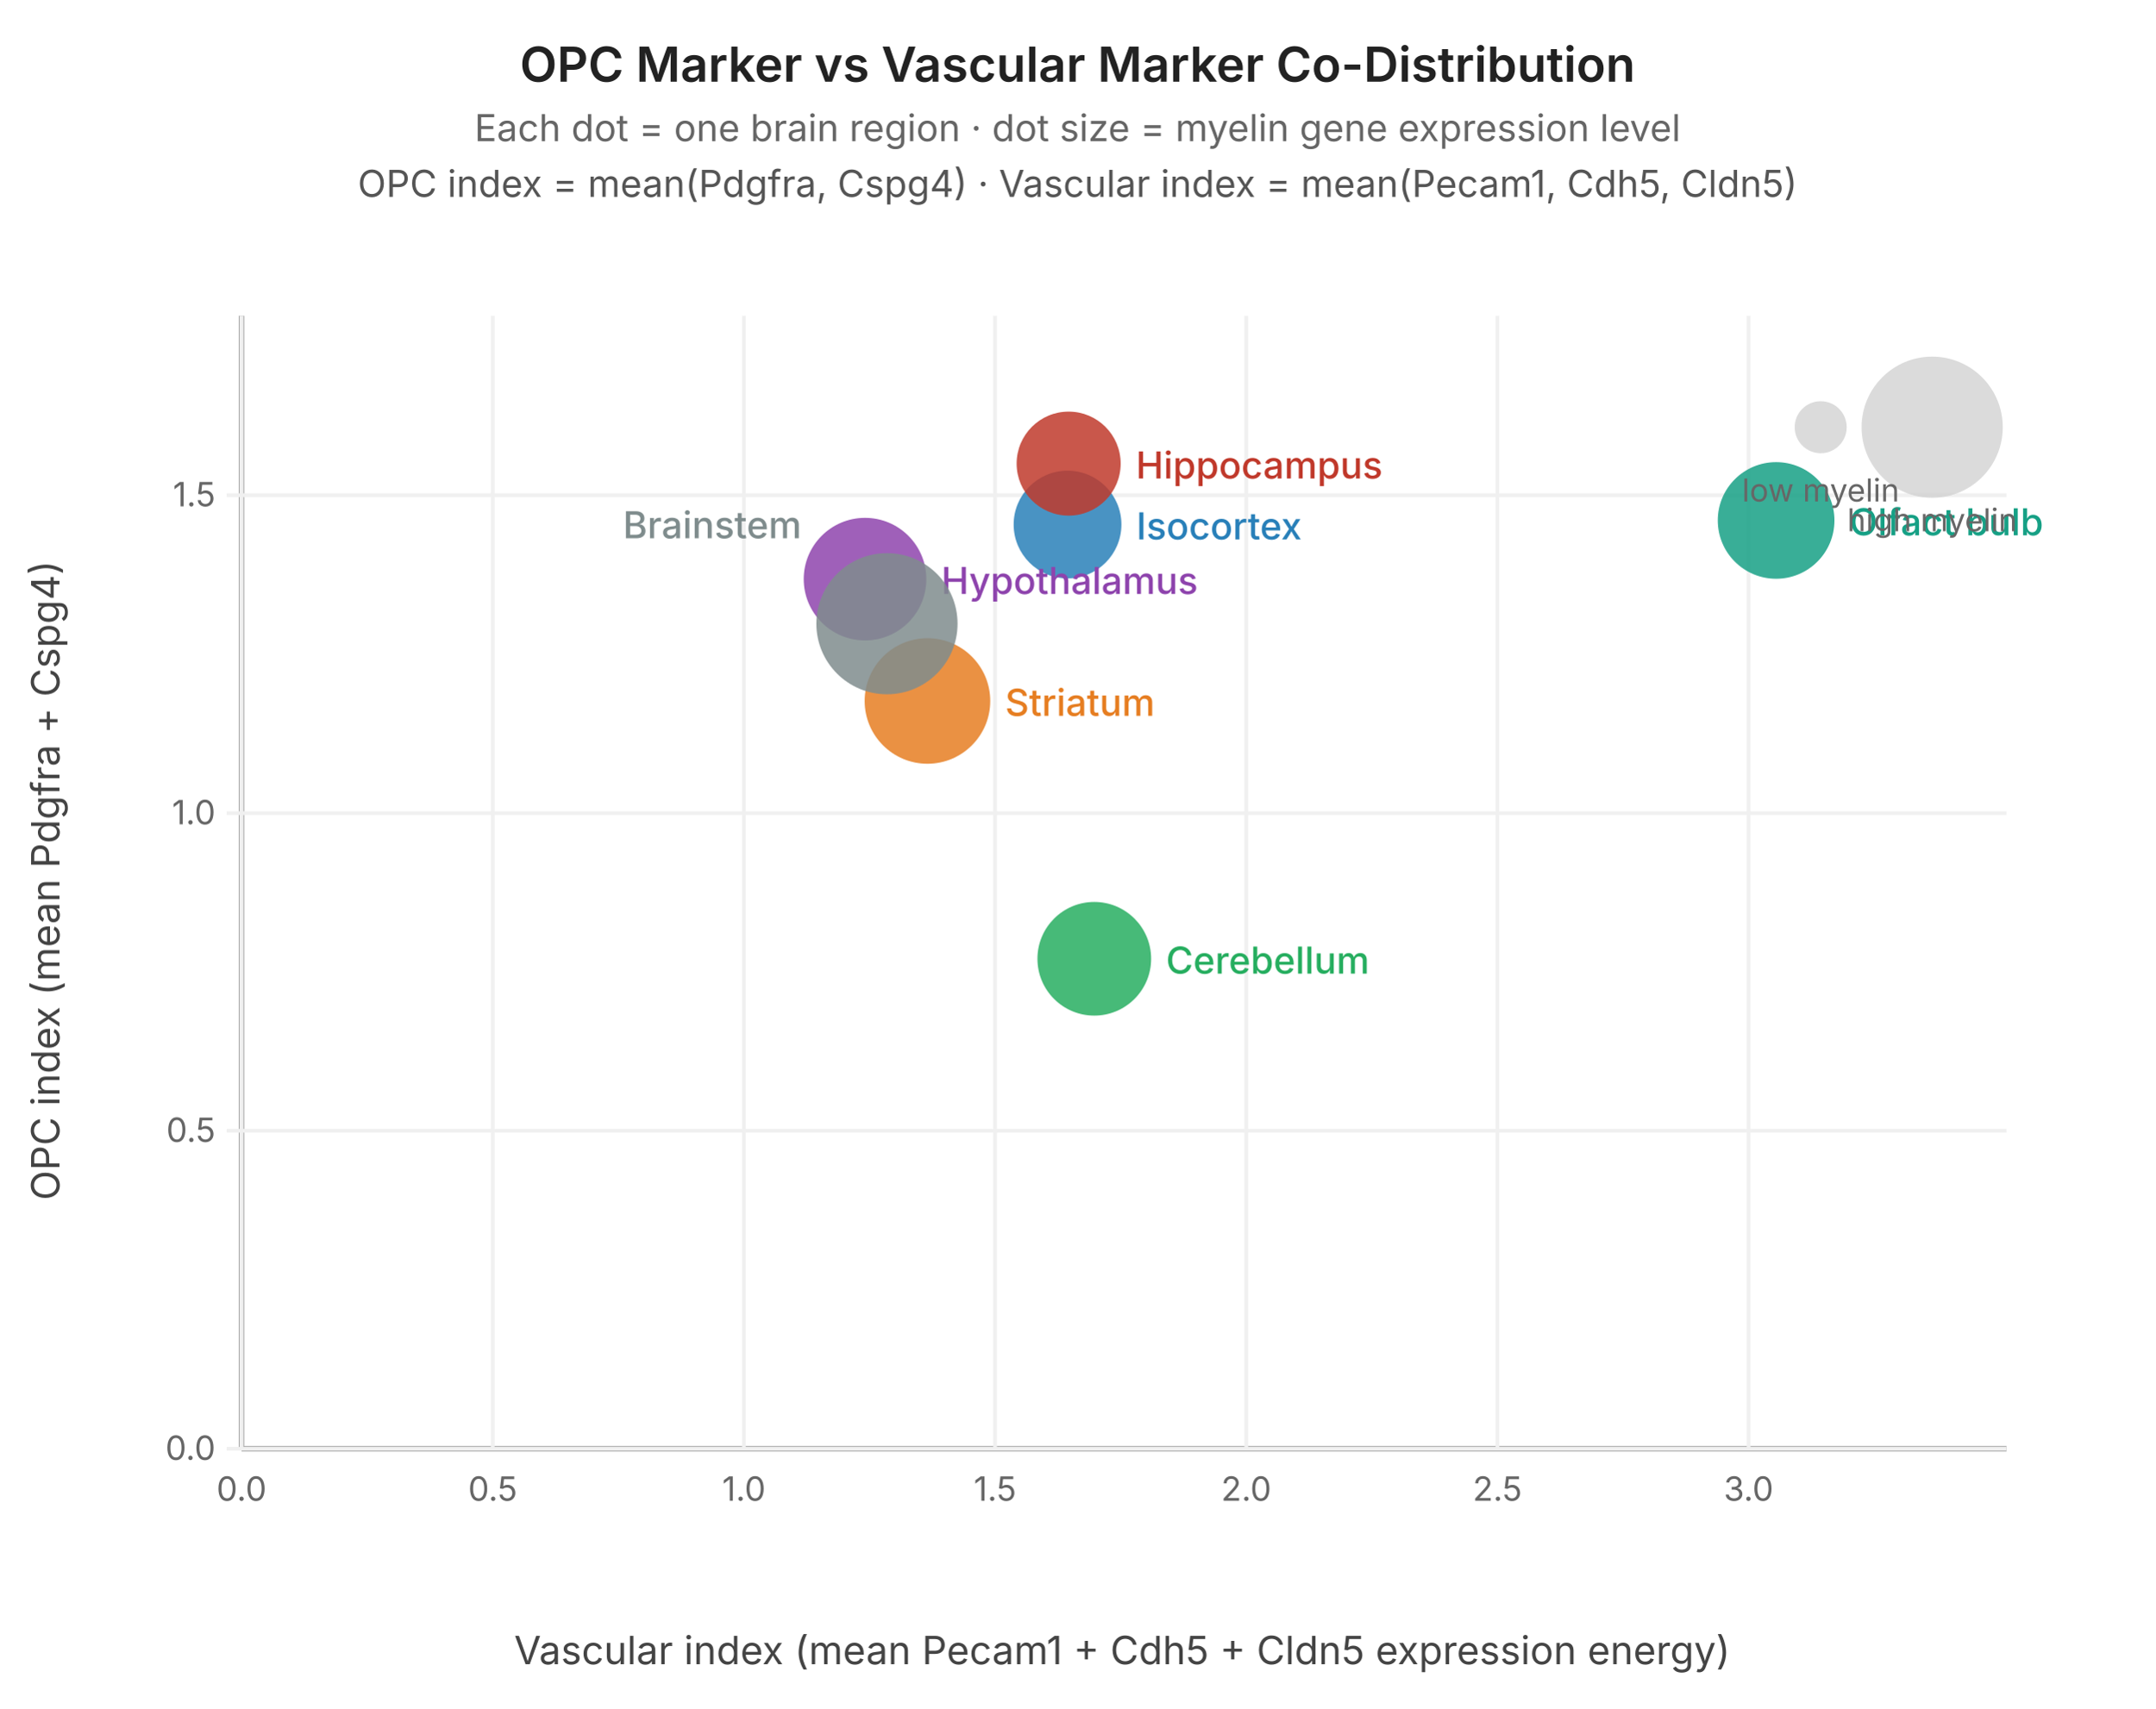
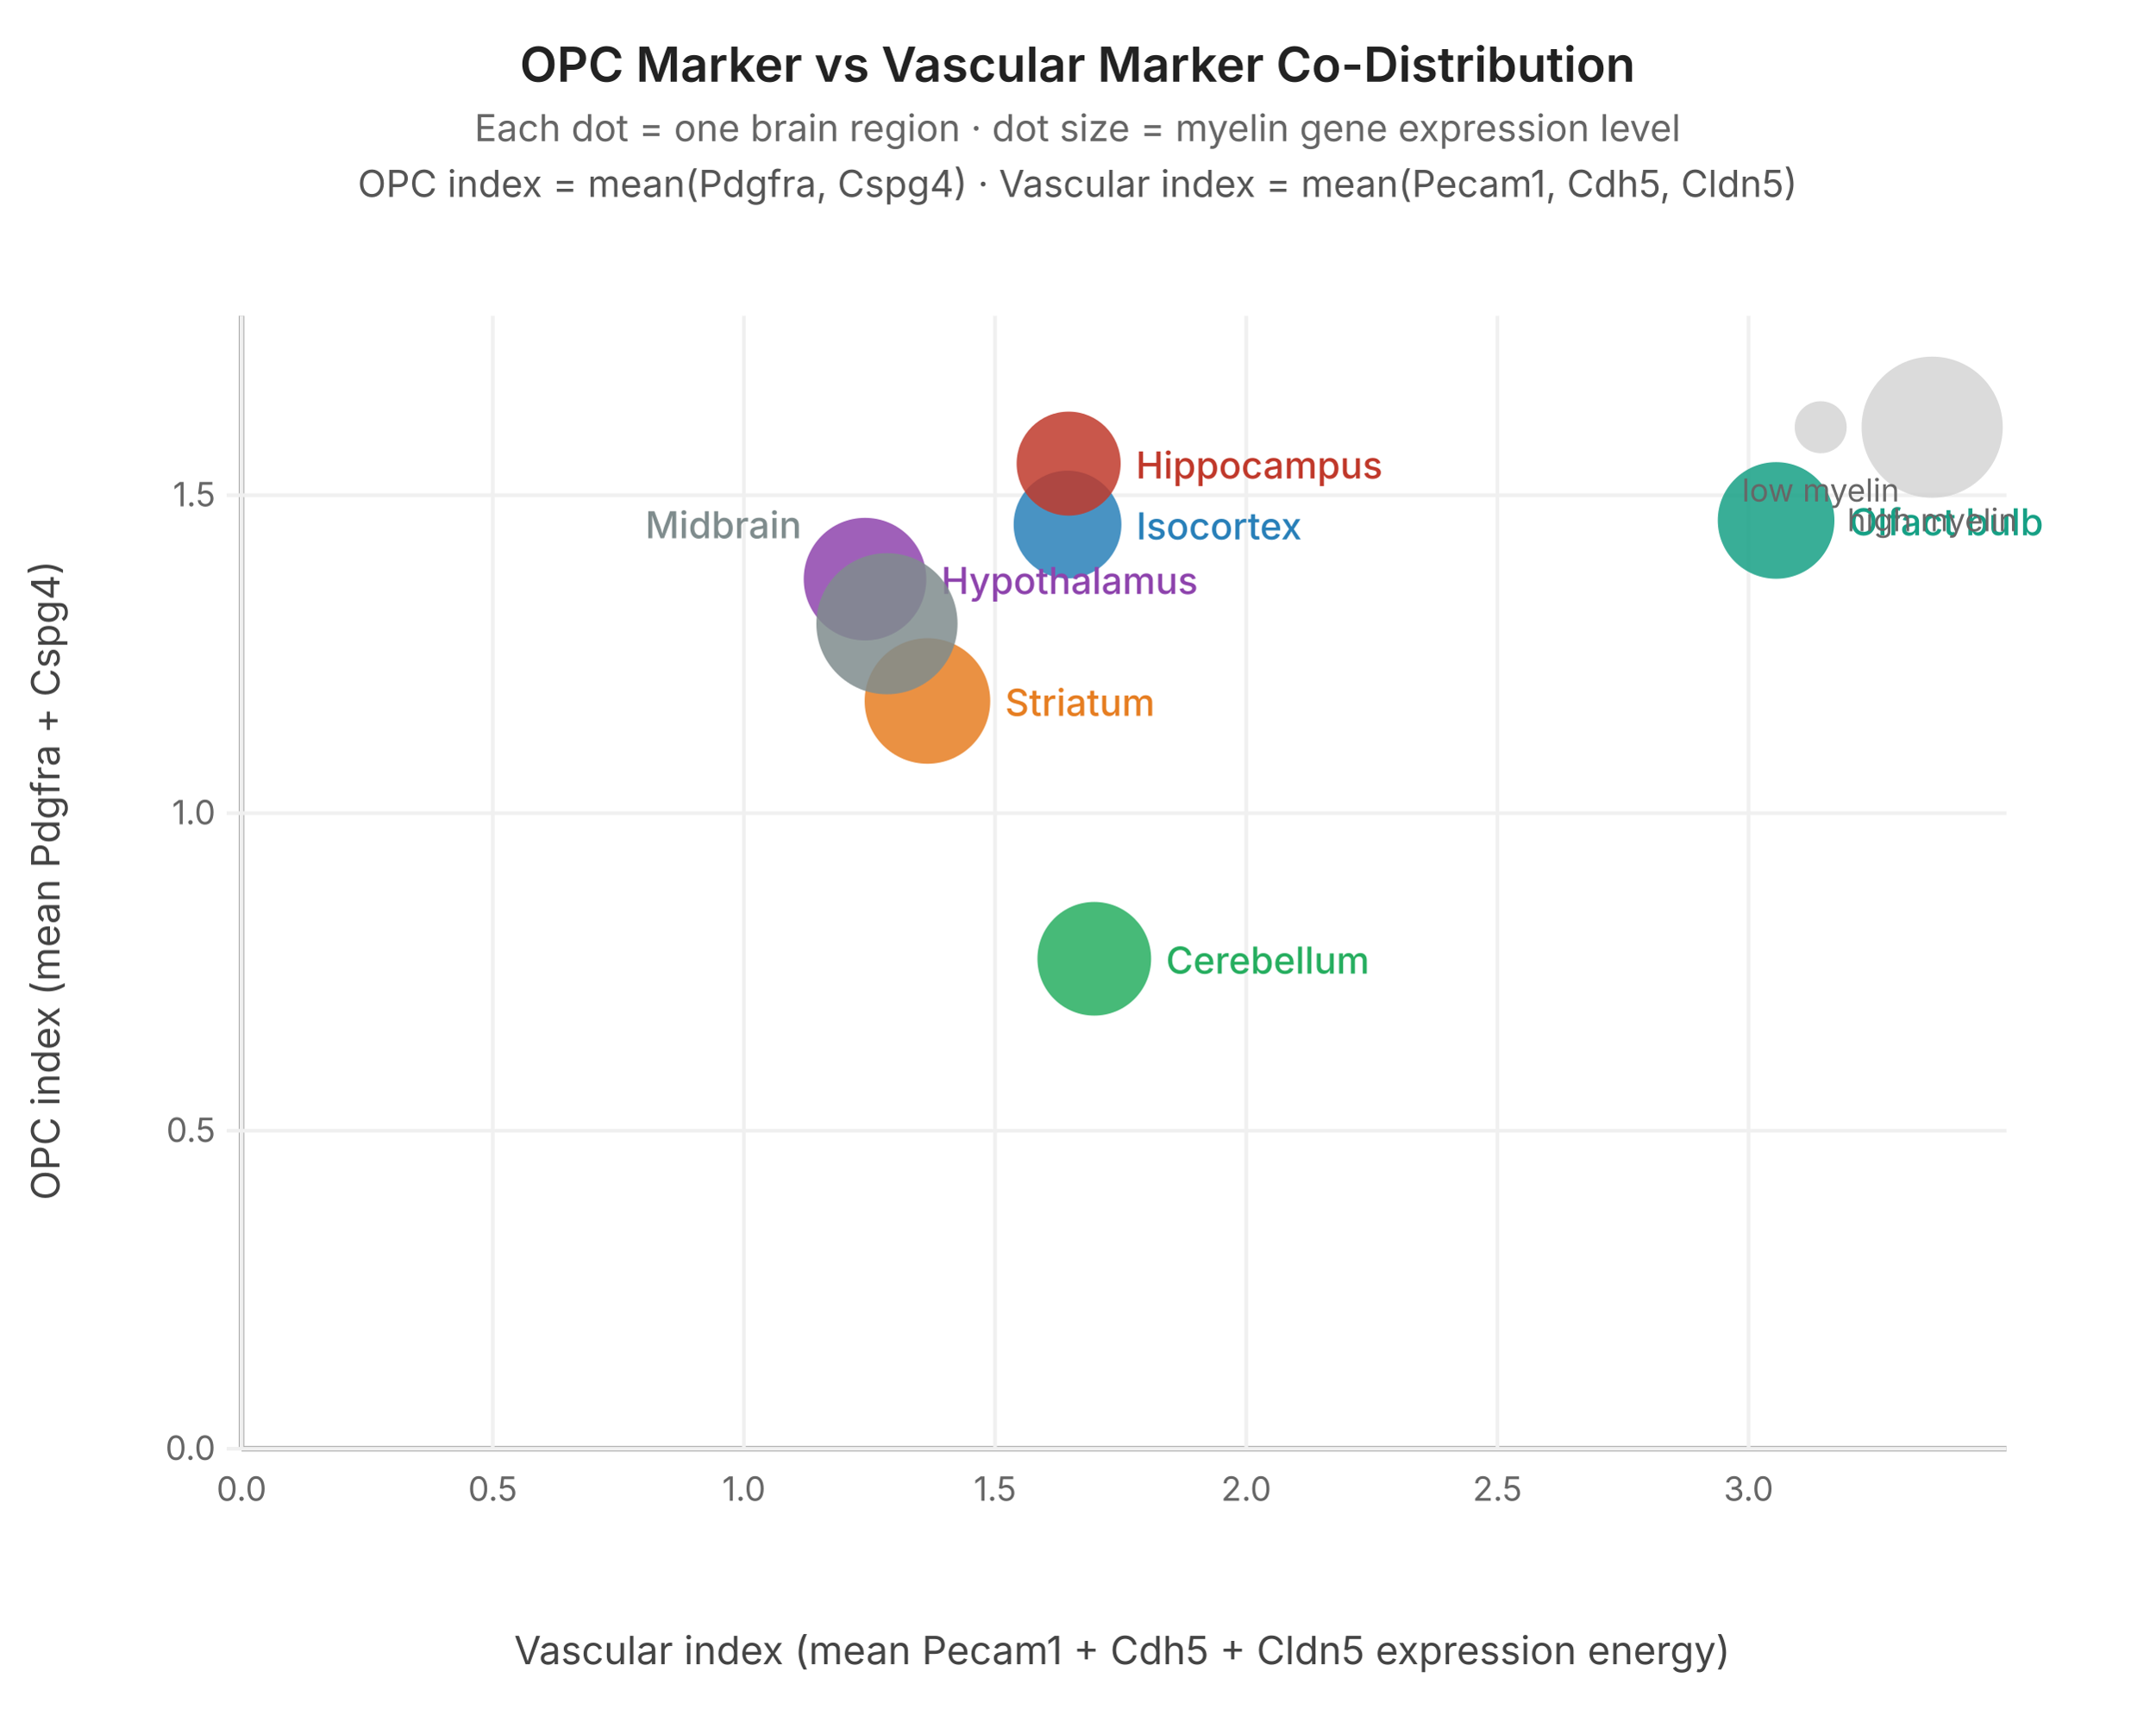
<svg xmlns="http://www.w3.org/2000/svg" viewBox="0 0 580 460" style="font-family:-apple-system,system-ui,sans-serif;background:white;">
  <text x="290" y="22" text-anchor="middle" font-size="13" font-weight="600" fill="#222">
    OPC Marker vs Vascular Marker Co-Distribution
  </text>
  <text x="290" y="38" text-anchor="middle" font-size="10" fill="#666">
    Each dot = one brain region · dot size = myelin gene expression level
  </text>
  <text x="290" y="53" text-anchor="middle" font-size="10" fill="#555">
    OPC index = mean(Pdgfra, Cspg4) · Vascular index = mean(Pecam1, Cdh5, Cldn5)
  </text>
  <line x1="65" y1="85" x2="65" y2="390" stroke="#aaa" stroke-width="1.5" />
  <line x1="65" y1="390" x2="540" y2="390" stroke="#aaa" stroke-width="1.5" />
  <line x1="61" y1="390.0" x2="540" y2="390.0" stroke="#f0f0f0" stroke-width="1" />
  <text x="58" y="393.0" text-anchor="end" font-size="9" fill="#666">0.0</text>
  <line x1="61" y1="304.4" x2="540" y2="304.4" stroke="#f0f0f0" stroke-width="1" />
  <text x="58" y="307.4" text-anchor="end" font-size="9" fill="#666">0.5</text>
  <line x1="61" y1="218.9" x2="540" y2="218.9" stroke="#f0f0f0" stroke-width="1" />
  <text x="58" y="221.9" text-anchor="end" font-size="9" fill="#666">1.0</text>
  <line x1="61" y1="133.3" x2="540" y2="133.3" stroke="#f0f0f0" stroke-width="1" />
  <text x="58" y="136.3" text-anchor="end" font-size="9" fill="#666">1.5</text>
  <line x1="65.0" y1="85" x2="65.0" y2="390" stroke="#f0f0f0" stroke-width="1" />
  <text x="65.0" y="404" text-anchor="middle" font-size="9" fill="#666">0.0</text>
  <line x1="132.6" y1="85" x2="132.6" y2="390" stroke="#f0f0f0" stroke-width="1" />
  <text x="132.6" y="404" text-anchor="middle" font-size="9" fill="#666">0.5</text>
  <line x1="200.2" y1="85" x2="200.2" y2="390" stroke="#f0f0f0" stroke-width="1" />
  <text x="200.2" y="404" text-anchor="middle" font-size="9" fill="#666">1.0</text>
  <line x1="267.8" y1="85" x2="267.8" y2="390" stroke="#f0f0f0" stroke-width="1" />
  <text x="267.8" y="404" text-anchor="middle" font-size="9" fill="#666">1.5</text>
  <line x1="335.4" y1="85" x2="335.4" y2="390" stroke="#f0f0f0" stroke-width="1" />
  <text x="335.4" y="404" text-anchor="middle" font-size="9" fill="#666">2.0</text>
  <line x1="403.0" y1="85" x2="403.0" y2="390" stroke="#f0f0f0" stroke-width="1" />
  <text x="403.0" y="404" text-anchor="middle" font-size="9" fill="#666">2.5</text>
  <line x1="470.6" y1="85" x2="470.6" y2="390" stroke="#f0f0f0" stroke-width="1" />
  <text x="470.6" y="404" text-anchor="middle" font-size="9" fill="#666">3.0</text>
  <circle cx="287.3" cy="141.2" r="14.5" fill="#2980b9" opacity="0.85" />
  <text x="305.8" y="145.2" font-size="10" fill="#2980b9" text-anchor="start" font-weight="500">Isocortex</text>
  <circle cx="287.6" cy="124.8" r="14.0" fill="#c0392b" opacity="0.85" />
  <text x="305.7" y="128.8" font-size="10" fill="#c0392b" text-anchor="start" font-weight="500">Hippocampus</text>
  <circle cx="294.5" cy="258.1" r="15.3" fill="#27ae60" opacity="0.85" />
  <text x="313.8" y="262.1" font-size="10" fill="#27ae60" text-anchor="start" font-weight="500">Cerebellum</text>
  <circle cx="249.6" cy="188.7" r="16.9" fill="#e67e22" opacity="0.85" />
  <text x="270.5" y="192.7" font-size="10" fill="#e67e22" text-anchor="start" font-weight="500">Striatum</text>
  <circle cx="232.8" cy="155.9" r="16.5" fill="#8e44ad" opacity="0.85" />
  <text x="253.3" y="159.9" font-size="10" fill="#8e44ad" text-anchor="start" font-weight="500">Hypothalamus</text>
  <circle cx="478.0" cy="140.1" r="15.7" fill="#16a085" opacity="0.85" />
  <text x="497.7" y="144.1" font-size="10" fill="#16a085" text-anchor="start" font-weight="500">Olfact bulb</text>
  <circle cx="238.7" cy="167.9" r="19.0" fill="#7f8c8d" opacity="0.85" />
-   <text x="215.7" y="144.9" font-size="10" fill="#7f8c8d" text-anchor="end" font-weight="500">Brainstem</text>
+   <text x="215.7" y="144.9" font-size="10" fill="#7f8c8d" text-anchor="end" font-weight="500">Midbrain</text>
  <circle cx="490" cy="115" r="7" fill="#ccc" opacity="0.7" />
  <circle cx="520" cy="115" r="19" fill="#ccc" opacity="0.7" />
  <text x="490" y="135" text-anchor="middle" font-size="8.5" fill="#666">low myelin</text>
  <text x="520" y="143" text-anchor="middle" font-size="8.5" fill="#666">high myelin</text>
  <text x="302" y="448" text-anchor="middle" font-size="10.5" fill="#444">
    Vascular index (mean Pecam1 + Cdh5 + Cldn5 expression energy)
  </text>
  <text transform="rotate(-90)" x="-237" y="16" text-anchor="middle" font-size="10.5" fill="#444">
    OPC index (mean Pdgfra + Cspg4)
  </text>
</svg>
